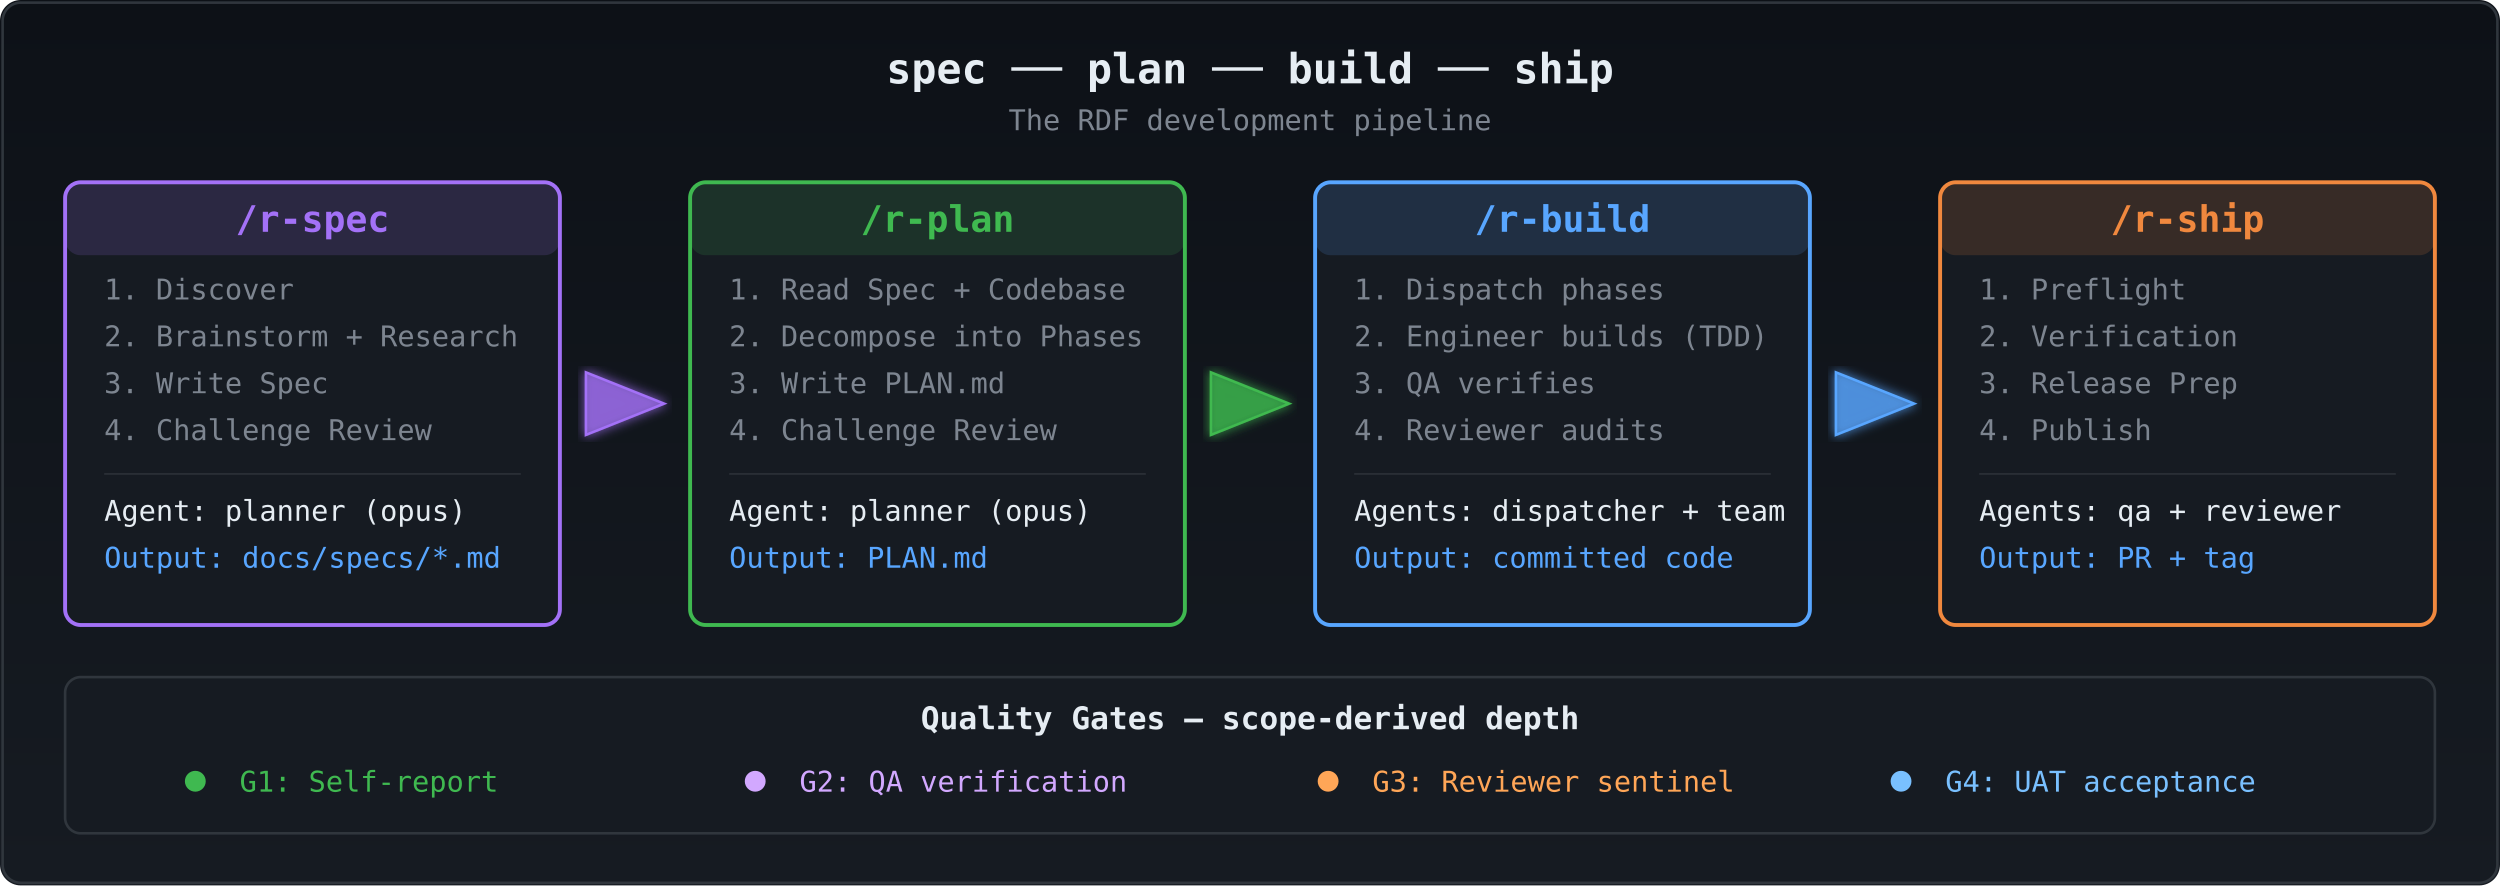
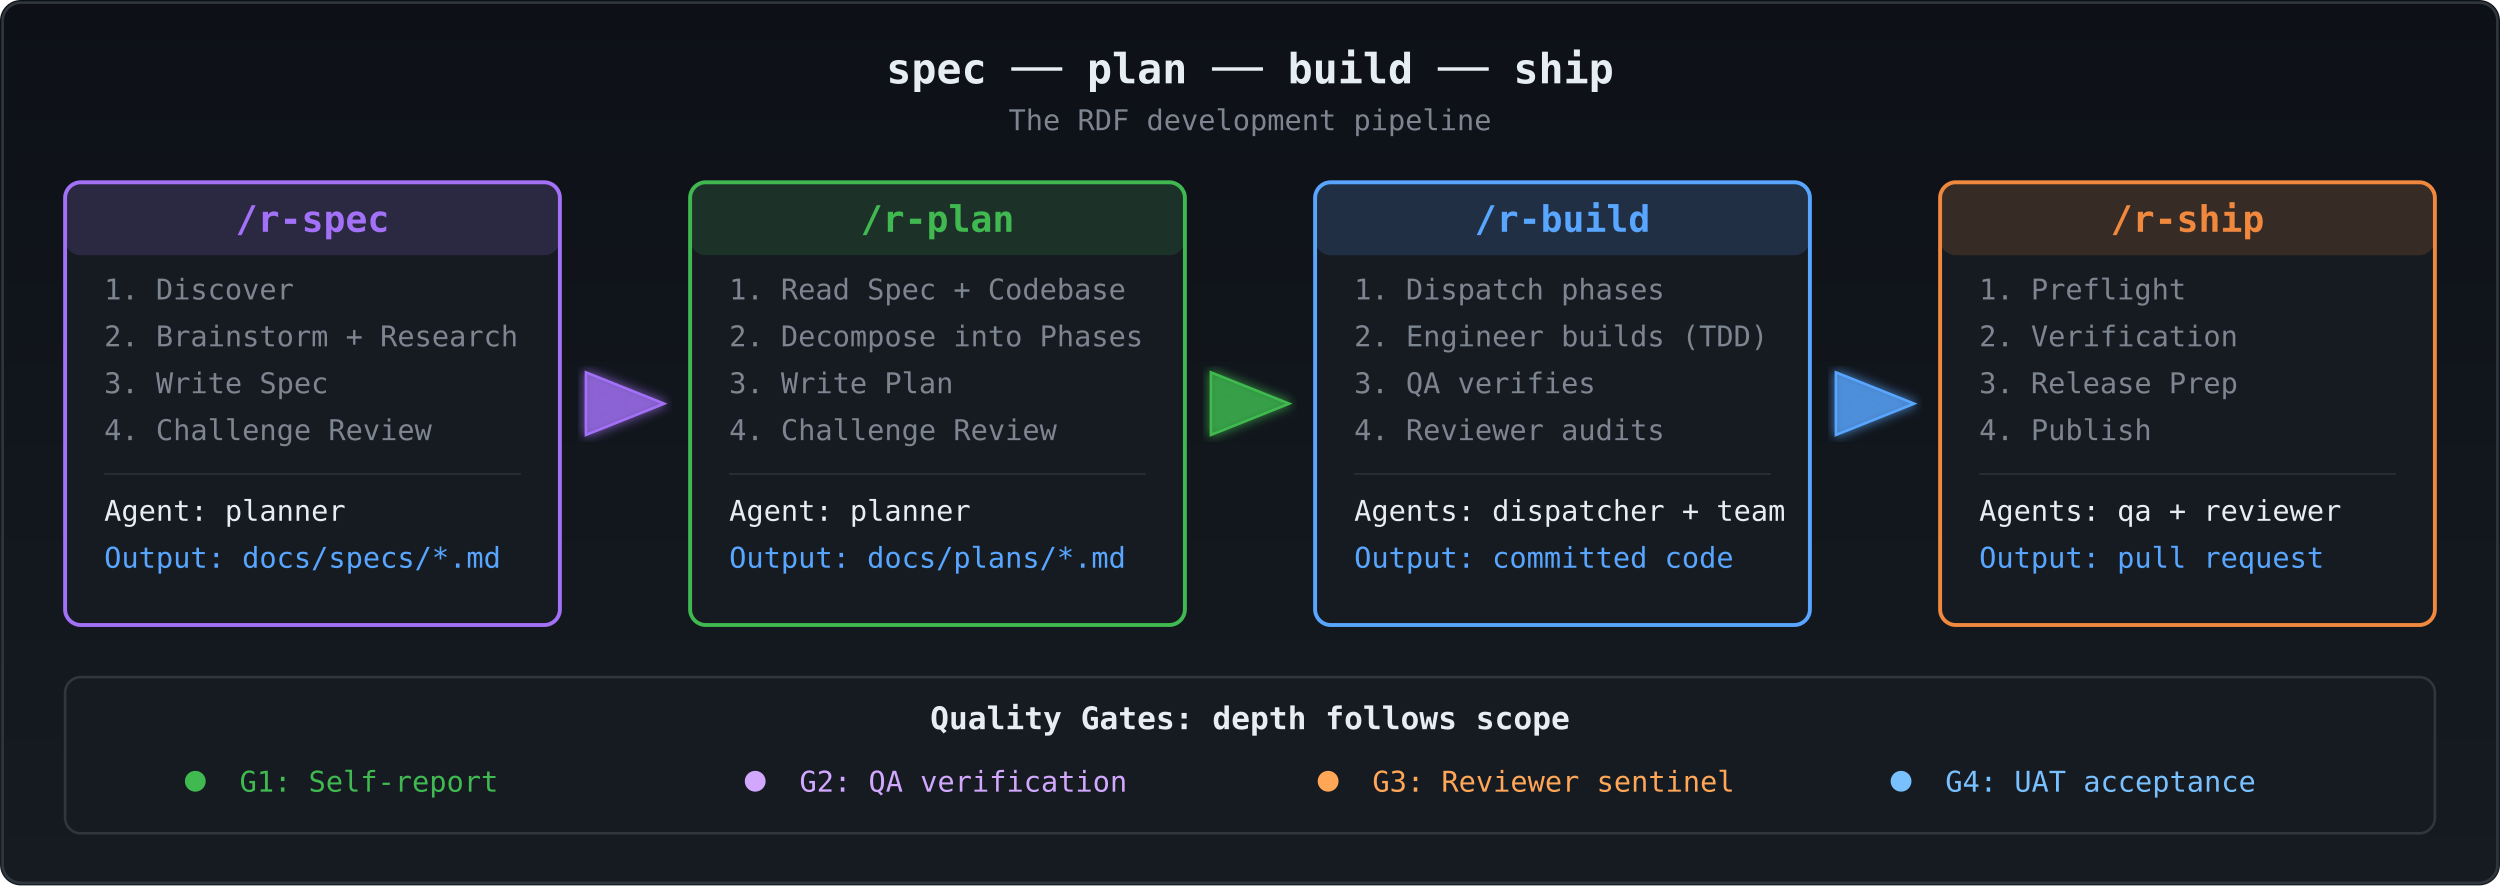
<svg xmlns="http://www.w3.org/2000/svg" viewBox="0 0 960 340" font-family="ui-monospace, 'Cascadia Code', 'Source Code Pro', Menlo, Consolas, monospace" font-size="13">
  <defs>
    <linearGradient id="bg" x1="0%" y1="0%" x2="0%" y2="100%">
      <stop offset="0%" stop-color="#0d1117" />
      <stop offset="100%" stop-color="#161b22" />
    </linearGradient>
    <filter id="glow">
      <feGaussianBlur stdDeviation="2" result="blur" />
      <feMerge>
        <feMergeNode in="blur" />
        <feMergeNode in="SourceGraphic" />
      </feMerge>
    </filter>
  </defs>
  <rect width="960" height="340" rx="8" fill="url(#bg)" />
  <rect x="1" y="1" width="958" height="338" rx="7" fill="none" stroke="#30363d" stroke-width="1" />
  <text x="480" y="32" text-anchor="middle" fill="#e6edf3" font-size="16" font-weight="bold">spec  ──  plan  ──  build  ──  ship</text>
  <text x="480" y="50" text-anchor="middle" fill="#7d8590" font-size="11">The RDF development pipeline</text>
  <rect x="25" y="70" width="190" height="170" rx="6" fill="#161b22" stroke="#a371f7" stroke-width="1.5" />
  <rect x="25" y="70" width="190" height="28" rx="6" fill="#a371f7" fill-opacity="0.15" />
  <text x="120" y="89" text-anchor="middle" fill="#a371f7" font-weight="bold" font-size="14">/r-spec</text>
  <text x="40" y="115" fill="#7d8590" font-size="11">1. Discover</text>
  <text x="40" y="133" fill="#7d8590" font-size="11">2. Brainstorm + Research</text>
  <text x="40" y="151" fill="#7d8590" font-size="11">3. Write Spec</text>
  <text x="40" y="169" fill="#7d8590" font-size="11">4. Challenge Review</text>
  <line x1="40" y1="182" x2="200" y2="182" stroke="#30363d" stroke-width="0.5" />
-   <text x="40" y="200" fill="#e6edf3" font-size="11">Agent: planner (opus)</text>
+   <text x="40" y="200" fill="#e6edf3" font-size="11">Agent: planner</text>
  <text x="40" y="218" fill="#58a6ff" font-size="11">Output: docs/specs/*.md</text>
  <polygon points="225,143 255,155 225,167" fill="#a371f7" fill-opacity="0.6" stroke="#a371f7" stroke-width="1" filter="url(#glow)" />
  <rect x="265" y="70" width="190" height="170" rx="6" fill="#161b22" stroke="#3fb950" stroke-width="1.5" />
  <rect x="265" y="70" width="190" height="28" rx="6" fill="#3fb950" fill-opacity="0.15" />
  <text x="360" y="89" text-anchor="middle" fill="#3fb950" font-weight="bold" font-size="14">/r-plan</text>
  <text x="280" y="115" fill="#7d8590" font-size="11">1. Read Spec + Codebase</text>
  <text x="280" y="133" fill="#7d8590" font-size="11">2. Decompose into Phases</text>
-   <text x="280" y="151" fill="#7d8590" font-size="11">3. Write PLAN.md</text>
+   <text x="280" y="151" fill="#7d8590" font-size="11">3. Write Plan</text>
  <text x="280" y="169" fill="#7d8590" font-size="11">4. Challenge Review</text>
  <line x1="280" y1="182" x2="440" y2="182" stroke="#30363d" stroke-width="0.5" />
-   <text x="280" y="200" fill="#e6edf3" font-size="11">Agent: planner (opus)</text>
-   <text x="280" y="218" fill="#58a6ff" font-size="11">Output: PLAN.md</text>
+   <text x="280" y="200" fill="#e6edf3" font-size="11">Agent: planner</text>
+   <text x="280" y="218" fill="#58a6ff" font-size="11">Output: docs/plans/*.md</text>
  <polygon points="465,143 495,155 465,167" fill="#3fb950" fill-opacity="0.6" stroke="#3fb950" stroke-width="1" filter="url(#glow)" />
  <rect x="505" y="70" width="190" height="170" rx="6" fill="#161b22" stroke="#58a6ff" stroke-width="1.5" />
  <rect x="505" y="70" width="190" height="28" rx="6" fill="#58a6ff" fill-opacity="0.15" />
  <text x="600" y="89" text-anchor="middle" fill="#58a6ff" font-weight="bold" font-size="14">/r-build</text>
  <text x="520" y="115" fill="#7d8590" font-size="11">1. Dispatch phases</text>
  <text x="520" y="133" fill="#7d8590" font-size="11">2. Engineer builds (TDD)</text>
  <text x="520" y="151" fill="#7d8590" font-size="11">3. QA verifies</text>
  <text x="520" y="169" fill="#7d8590" font-size="11">4. Reviewer audits</text>
  <line x1="520" y1="182" x2="680" y2="182" stroke="#30363d" stroke-width="0.5" />
  <text x="520" y="200" fill="#e6edf3" font-size="11">Agents: dispatcher + team</text>
  <text x="520" y="218" fill="#58a6ff" font-size="11">Output: committed code</text>
  <polygon points="705,143 735,155 705,167" fill="#58a6ff" fill-opacity="0.6" stroke="#58a6ff" stroke-width="1" filter="url(#glow)" />
  <rect x="745" y="70" width="190" height="170" rx="6" fill="#161b22" stroke="#f0883e" stroke-width="1.5" />
  <rect x="745" y="70" width="190" height="28" rx="6" fill="#f0883e" fill-opacity="0.15" />
  <text x="840" y="89" text-anchor="middle" fill="#f0883e" font-weight="bold" font-size="14">/r-ship</text>
  <text x="760" y="115" fill="#7d8590" font-size="11">1. Preflight</text>
  <text x="760" y="133" fill="#7d8590" font-size="11">2. Verification</text>
  <text x="760" y="151" fill="#7d8590" font-size="11">3. Release Prep</text>
  <text x="760" y="169" fill="#7d8590" font-size="11">4. Publish</text>
  <line x1="760" y1="182" x2="920" y2="182" stroke="#30363d" stroke-width="0.5" />
  <text x="760" y="200" fill="#e6edf3" font-size="11">Agents: qa + reviewer</text>
-   <text x="760" y="218" fill="#58a6ff" font-size="11">Output: PR + tag</text>
+   <text x="760" y="218" fill="#58a6ff" font-size="11">Output: pull request</text>
  <rect x="25" y="260" width="910" height="60" rx="6" fill="#161b22" stroke="#30363d" stroke-width="1" />
-   <text x="480" y="280" text-anchor="middle" fill="#e6edf3" font-size="12" font-weight="bold">Quality Gates  —  scope-derived depth</text>
+   <text x="480" y="280" text-anchor="middle" fill="#e6edf3" font-size="12" font-weight="bold">Quality Gates: depth follows scope</text>
  <circle cx="75" cy="300" r="4" fill="#3fb950" />
  <text x="92" y="304" fill="#3fb950" font-size="11">G1: Self-report</text>
  <circle cx="290" cy="300" r="4" fill="#d2a8ff" />
  <text x="307" y="304" fill="#d2a8ff" font-size="11">G2: QA verification</text>
  <circle cx="510" cy="300" r="4" fill="#ffa657" />
  <text x="527" y="304" fill="#ffa657" font-size="11">G3: Reviewer sentinel</text>
  <circle cx="730" cy="300" r="4" fill="#79c0ff" />
  <text x="747" y="304" fill="#79c0ff" font-size="11">G4: UAT acceptance</text>
</svg>
